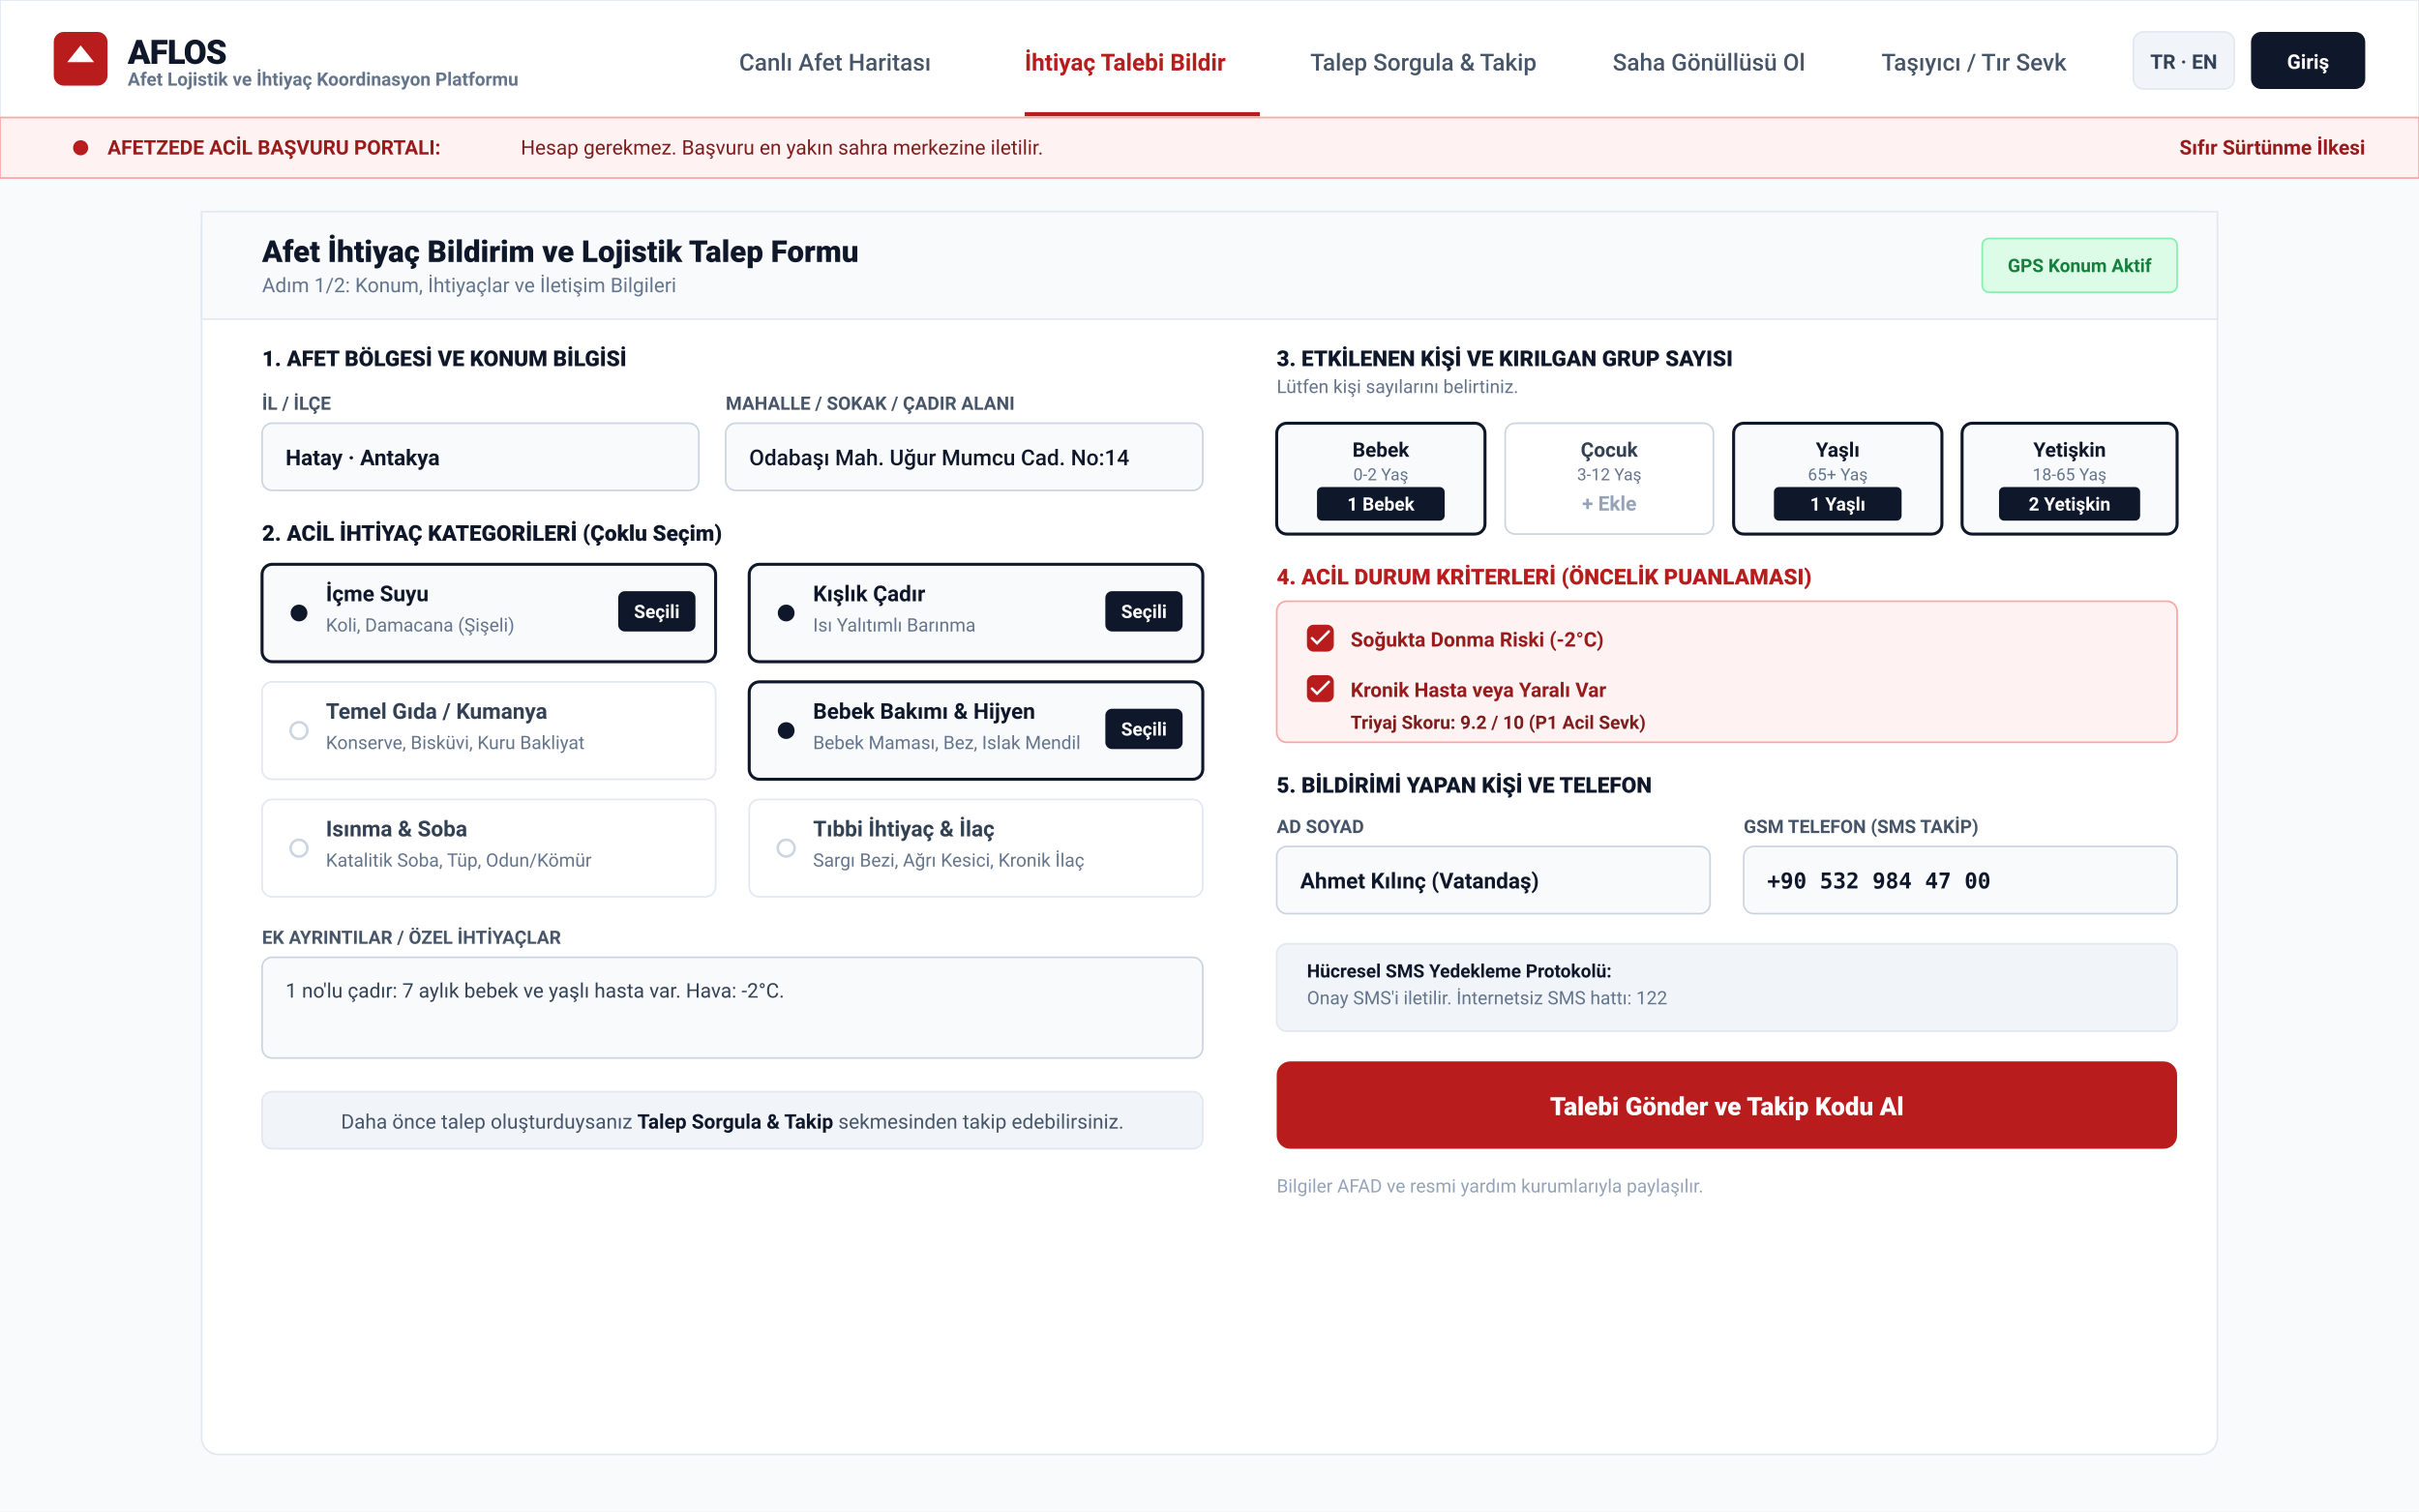
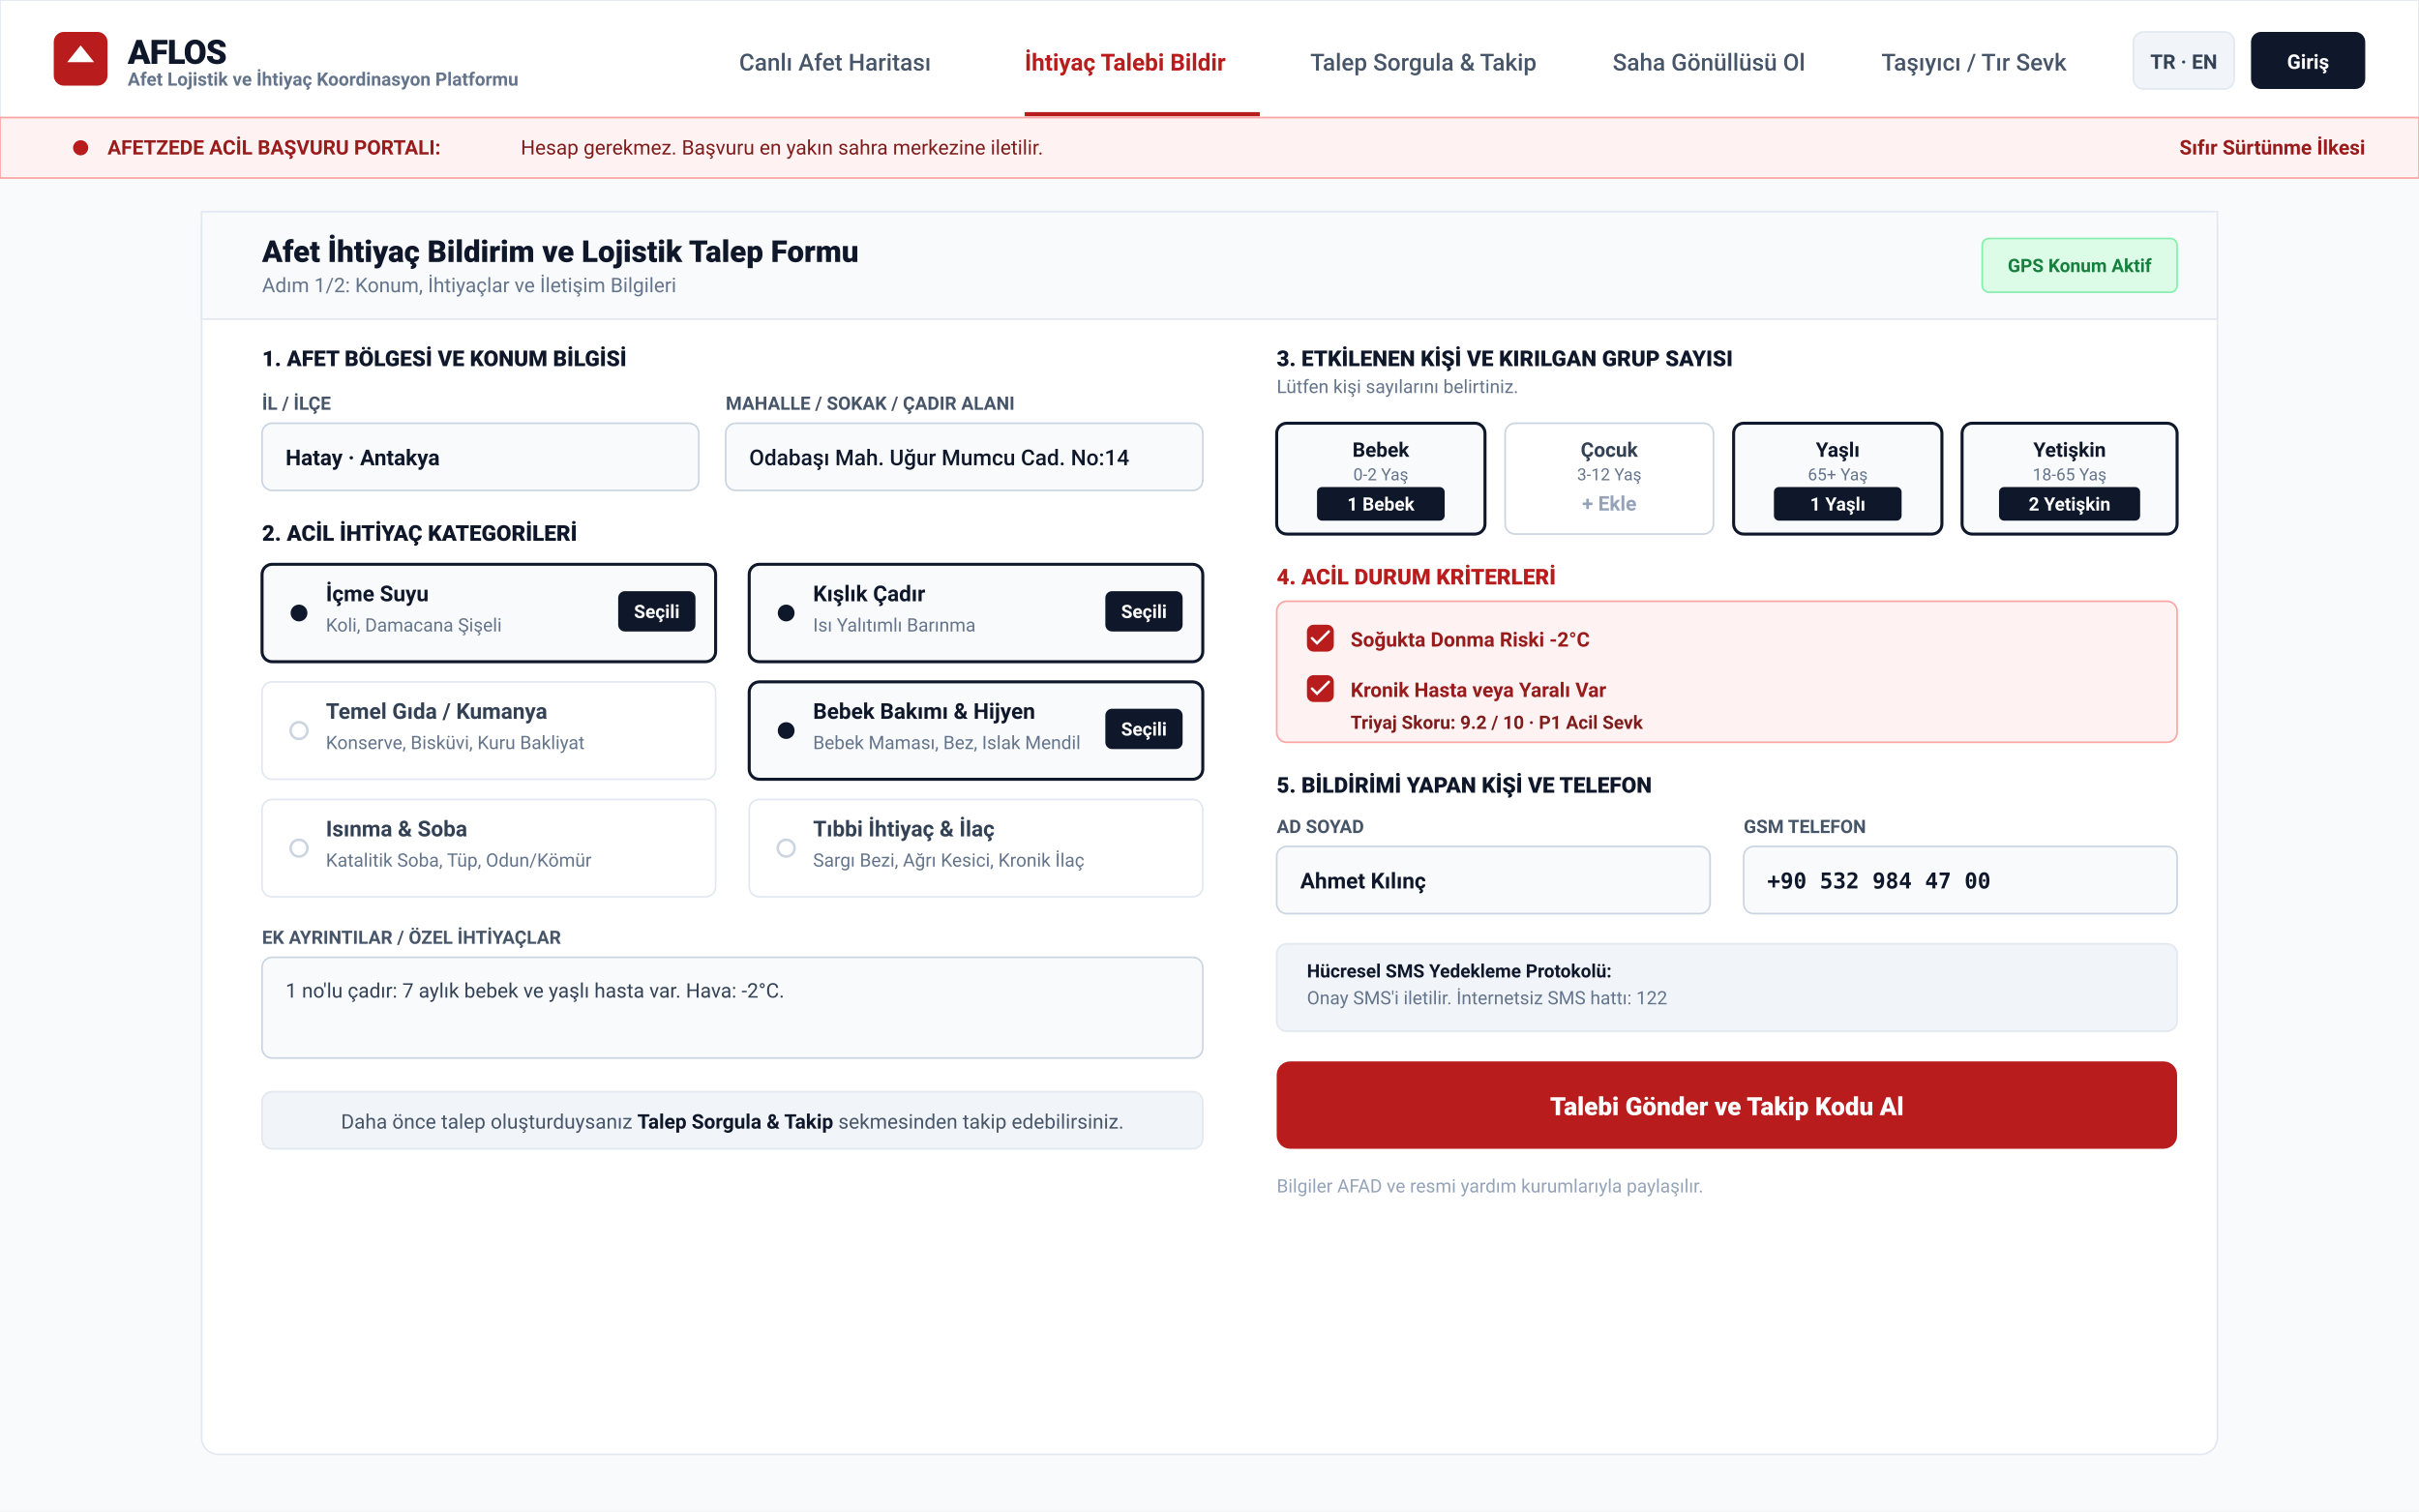
<svg xmlns="http://www.w3.org/2000/svg" viewBox="0 0 1440 900" width="1440" height="900">
  <defs>
    <style>
-       .font { font-family: -apple-system, BlinkMacSystemFont, "Segoe UI", Roboto, "Helvetica Neue", Arial, sans-serif; }
-       .mono { font-family: ui-monospace, SFMono-Regular, Menlo, Monaco, Consolas, monospace; }
-     </style>
+  .font { font-family: -apple-system, BlinkMacSystemFont, "Segoe UI", Roboto, "Helvetica Neue", Arial, sans-serif; }
+  .mono { font-family: ui-monospace, SFMono-Regular, Menlo, Monaco, Consolas, monospace; }
+  </style>
  </defs>
  <rect width="1440" height="900" fill="#F8FAFC" />
  <rect width="1440" height="70" fill="#FFFFFF" stroke="#E2E8F0" stroke-width="1" />
  <rect x="32" y="19" width="32" height="32" rx="6" fill="#B91C1C" />
  <path d="M 40 37 L 48 27 L 56 37 Z" fill="#FFFFFF" />
  <text x="76" y="38" class="font" font-size="20" font-weight="900" fill="#0F172A" letter-spacing="-0.5">AFLOS</text>
  <text x="76" y="51" class="font" font-size="11" font-weight="600" fill="#64748B">Afet Lojistik ve İhtiyaç Koordinasyon Platformu</text>
  <text x="440" y="42" class="font" font-size="14" font-weight="500" fill="#475569">Canlı Afet Haritası</text>
  <text x="610" y="42" class="font" font-size="14" font-weight="700" fill="#B91C1C">İhtiyaç Talebi Bildir</text>
  <line x1="610" y1="68" x2="750" y2="68" stroke="#B91C1C" stroke-width="2.5" />
  <text x="780" y="42" class="font" font-size="14" font-weight="500" fill="#475569">Talep Sorgula &amp; Takip</text>
  <text x="960" y="42" class="font" font-size="14" font-weight="500" fill="#475569">Saha Gönüllüsü Ol</text>
  <text x="1120" y="42" class="font" font-size="14" font-weight="500" fill="#475569">Taşıyıcı / Tır Sevk</text>
  <rect x="1270" y="19" width="60" height="34" rx="6" fill="#F1F5F9" stroke="#E2E8F0" stroke-width="1" />
  <text x="1300" y="41" class="font" font-size="12" font-weight="600" fill="#334155" text-anchor="middle">TR · EN</text>
  <rect x="1340" y="19" width="68" height="34" rx="6" fill="#0F172A" />
  <text x="1374" y="41" class="font" font-size="12" font-weight="700" fill="#FFFFFF" text-anchor="middle">Giriş</text>
  <rect y="70" width="1440" height="36" fill="#FEF2F2" stroke="#FCA5A5" stroke-width="1" />
  <circle cx="48" cy="88" r="4.5" fill="#B91C1C" />
  <text x="64" y="92" class="font" font-size="12" font-weight="700" fill="#991B1B">AFETZEDE ACİL BAŞVURU PORTALI:</text>
  <text x="310" y="92" class="font" font-size="12" fill="#7F1D1D">Hesap gerekmez. Başvuru en yakın sahra merkezine iletilir.</text>
  <text x="1408" y="92" class="font" font-size="12" font-weight="600" fill="#991B1B" text-anchor="end">Sıfır Sürtünme İlkesi</text>
  <rect x="120" y="126" width="1200" height="740" rx="10" fill="#FFFFFF" stroke="#E2E8F0" stroke-width="1" />
  <rect x="120" y="126" width="1200" height="64" rx="10 10 0 0" fill="#F8FAFC" stroke="#E2E8F0" stroke-width="1" />
  <text x="156" y="156" class="font" font-size="18" font-weight="800" fill="#0F172A">Afet İhtiyaç Bildirim ve Lojistik Talep Formu</text>
  <text x="156" y="174" class="font" font-size="12" fill="#64748B">Adım 1/2: Konum, İhtiyaçlar ve İletişim Bilgileri</text>
  <rect x="1180" y="142" width="116" height="32" rx="4" fill="#DCFCE7" stroke="#86EFAC" stroke-width="1" />
  <text x="1238" y="162" class="font" font-size="11" font-weight="700" fill="#15803D" text-anchor="middle">GPS Konum Aktif</text>
  <text x="156" y="218" class="font" font-size="13" font-weight="800" fill="#0F172A">1. AFET BÖLGESİ VE KONUM BİLGİSİ</text>
  <text x="156" y="244" class="font" font-size="11" font-weight="700" fill="#475569">İL / İLÇE</text>
  <rect x="156" y="252" width="260" height="40" rx="6" fill="#F8FAFC" stroke="#CBD5E1" stroke-width="1" />
  <text x="170" y="277" class="font" font-size="13" font-weight="600" fill="#0F172A">Hatay · Antakya</text>
  <text x="432" y="244" class="font" font-size="11" font-weight="700" fill="#475569">MAHALLE / SOKAK / ÇADIR ALANI</text>
  <rect x="432" y="252" width="284" height="40" rx="6" fill="#F8FAFC" stroke="#CBD5E1" stroke-width="1" />
  <text x="446" y="277" class="font" font-size="13" font-weight="500" fill="#0F172A">Odabaşı Mah. Uğur Mumcu Cad. No:14</text>
-   <text x="156" y="322" class="font" font-size="13" font-weight="800" fill="#0F172A">2. ACİL İHTİYAÇ KATEGORİLERİ (Çoklu Seçim)</text>
+   <text x="156" y="322" class="font" font-size="13" font-weight="800" fill="#0F172A">2. ACİL İHTİYAÇ KATEGORİLERİ </text>
  <rect x="156" y="336" width="270" height="58" rx="6" fill="#F8FAFC" stroke="#0F172A" stroke-width="1.8" />
  <circle cx="178" cy="365" r="5" fill="#0F172A" />
  <text x="194" y="358" class="font" font-size="13" font-weight="700" fill="#0F172A">İçme Suyu</text>
-   <text x="194" y="376" class="font" font-size="11" fill="#64748B">Koli, Damacana (Şişeli)</text>
+   <text x="194" y="376" class="font" font-size="11" fill="#64748B">Koli, Damacana Şişeli</text>
  <rect x="368" y="352" width="46" height="24" rx="4" fill="#0F172A" />
  <text x="391" y="368" class="font" font-size="11" font-weight="700" fill="#FFF" text-anchor="middle">Seçili</text>
  <rect x="446" y="336" width="270" height="58" rx="6" fill="#F8FAFC" stroke="#0F172A" stroke-width="1.8" />
  <circle cx="468" cy="365" r="5" fill="#0F172A" />
  <text x="484" y="358" class="font" font-size="13" font-weight="700" fill="#0F172A">Kışlık Çadır</text>
  <text x="484" y="376" class="font" font-size="11" fill="#64748B">Isı Yalıtımlı Barınma</text>
  <rect x="658" y="352" width="46" height="24" rx="4" fill="#0F172A" />
  <text x="681" y="368" class="font" font-size="11" font-weight="700" fill="#FFF" text-anchor="middle">Seçili</text>
  <rect x="156" y="406" width="270" height="58" rx="6" fill="#FFFFFF" stroke="#E2E8F0" stroke-width="1" />
  <circle cx="178" cy="435" r="5" fill="none" stroke="#CBD5E1" stroke-width="1.5" />
  <text x="194" y="428" class="font" font-size="13" font-weight="600" fill="#334155">Temel Gıda / Kumanya</text>
  <text x="194" y="446" class="font" font-size="11" fill="#64748B">Konserve, Bisküvi, Kuru Bakliyat</text>
  <rect x="446" y="406" width="270" height="58" rx="6" fill="#F8FAFC" stroke="#0F172A" stroke-width="1.8" />
  <circle cx="468" cy="435" r="5" fill="#0F172A" />
  <text x="484" y="428" class="font" font-size="13" font-weight="700" fill="#0F172A">Bebek Bakımı &amp; Hijyen</text>
  <text x="484" y="446" class="font" font-size="11" fill="#64748B">Bebek Maması, Bez, Islak Mendil</text>
  <rect x="658" y="422" width="46" height="24" rx="4" fill="#0F172A" />
  <text x="681" y="438" class="font" font-size="11" font-weight="700" fill="#FFF" text-anchor="middle">Seçili</text>
  <rect x="156" y="476" width="270" height="58" rx="6" fill="#FFFFFF" stroke="#E2E8F0" stroke-width="1" />
  <circle cx="178" cy="505" r="5" fill="none" stroke="#CBD5E1" stroke-width="1.5" />
  <text x="194" y="498" class="font" font-size="13" font-weight="600" fill="#334155">Isınma &amp; Soba</text>
  <text x="194" y="516" class="font" font-size="11" fill="#64748B">Katalitik Soba, Tüp, Odun/Kömür</text>
  <rect x="446" y="476" width="270" height="58" rx="6" fill="#FFFFFF" stroke="#E2E8F0" stroke-width="1" />
  <circle cx="468" cy="505" r="5" fill="none" stroke="#CBD5E1" stroke-width="1.5" />
  <text x="484" y="498" class="font" font-size="13" font-weight="600" fill="#334155">Tıbbi İhtiyaç &amp; İlaç</text>
  <text x="484" y="516" class="font" font-size="11" fill="#64748B">Sargı Bezi, Ağrı Kesici, Kronik İlaç</text>
  <text x="156" y="562" class="font" font-size="11" font-weight="700" fill="#475569">EK AYRINTILAR / ÖZEL İHTİYAÇLAR</text>
  <rect x="156" y="570" width="560" height="60" rx="6" fill="#F8FAFC" stroke="#CBD5E1" stroke-width="1" />
  <text x="170" y="594" class="font" font-size="12" fill="#334155">1 no'lu çadır: 7 aylık bebek ve yaşlı hasta var. Hava: -2°C.</text>
  <text x="760" y="218" class="font" font-size="13" font-weight="800" fill="#0F172A">3. ETKİLENEN KİŞİ VE KIRILGAN GRUP SAYISI</text>
  <text x="760" y="234" class="font" font-size="11" fill="#64748B">Lütfen kişi sayılarını belirtiniz.</text>
  <rect x="760" y="252" width="124" height="66" rx="6" fill="#F8FAFC" stroke="#0F172A" stroke-width="1.8" />
  <text x="822" y="272" class="font" font-size="12" font-weight="700" fill="#0F172A" text-anchor="middle">Bebek</text>
  <text x="822" y="286" class="font" font-size="10" fill="#64748B" text-anchor="middle">0-2 Yaş</text>
  <rect x="784" y="290" width="76" height="20" rx="3" fill="#0F172A" />
  <text x="822" y="304" class="font" font-size="11" font-weight="700" fill="#FFF" text-anchor="middle">1 Bebek</text>
  <rect x="896" y="252" width="124" height="66" rx="6" fill="#FFFFFF" stroke="#CBD5E1" stroke-width="1" />
  <text x="958" y="272" class="font" font-size="12" font-weight="600" fill="#334155" text-anchor="middle">Çocuk</text>
  <text x="958" y="286" class="font" font-size="10" fill="#64748B" text-anchor="middle">3-12 Yaş</text>
  <text x="958" y="304" class="font" font-size="12" font-weight="600" fill="#94A3B8" text-anchor="middle">+ Ekle</text>
  <rect x="1032" y="252" width="124" height="66" rx="6" fill="#F8FAFC" stroke="#0F172A" stroke-width="1.8" />
  <text x="1094" y="272" class="font" font-size="12" font-weight="700" fill="#0F172A" text-anchor="middle">Yaşlı</text>
  <text x="1094" y="286" class="font" font-size="10" fill="#64748B" text-anchor="middle">65+ Yaş</text>
  <rect x="1056" y="290" width="76" height="20" rx="3" fill="#0F172A" />
  <text x="1094" y="304" class="font" font-size="11" font-weight="700" fill="#FFF" text-anchor="middle">1 Yaşlı</text>
  <rect x="1168" y="252" width="128" height="66" rx="6" fill="#F8FAFC" stroke="#0F172A" stroke-width="1.8" />
  <text x="1232" y="272" class="font" font-size="12" font-weight="700" fill="#0F172A" text-anchor="middle">Yetişkin</text>
  <text x="1232" y="286" class="font" font-size="10" fill="#64748B" text-anchor="middle">18-65 Yaş</text>
  <rect x="1190" y="290" width="84" height="20" rx="3" fill="#0F172A" />
  <text x="1232" y="304" class="font" font-size="11" font-weight="700" fill="#FFF" text-anchor="middle">2 Yetişkin</text>
-   <text x="760" y="348" class="font" font-size="13" font-weight="800" fill="#B91C1C">4. ACİL DURUM KRİTERLERİ (ÖNCELİK PUANLAMASI)</text>
+   <text x="760" y="348" class="font" font-size="13" font-weight="800" fill="#B91C1C">4. ACİL DURUM KRİTERLERİ </text>
  <rect x="760" y="358" width="536" height="84" rx="6" fill="#FEF2F2" stroke="#FCA5A5" stroke-width="1" />
  <rect x="778" y="372" width="16" height="16" rx="4" fill="#B91C1C" />
  <path d="M 781 380 L 784 383 L 791 376" stroke="#FFFFFF" stroke-width="1.5" fill="none" stroke-linecap="round" />
-   <text x="804" y="385" class="font" font-size="12" font-weight="600" fill="#991B1B">Soğukta Donma Riski (-2°C)</text>
+   <text x="804" y="385" class="font" font-size="12" font-weight="600" fill="#991B1B">Soğukta Donma Riski -2°C</text>
  <rect x="778" y="402" width="16" height="16" rx="4" fill="#B91C1C" />
  <path d="M 781 410 L 784 413 L 791 406" stroke="#FFFFFF" stroke-width="1.5" fill="none" stroke-linecap="round" />
  <text x="804" y="415" class="font" font-size="12" font-weight="600" fill="#991B1B">Kronik Hasta veya Yaralı Var</text>
-   <text x="804" y="434" class="font" font-size="11" font-weight="700" fill="#7F1D1D">Triyaj Skoru: 9.2 / 10 (P1 Acil Sevk)</text>
+   <text x="804" y="434" class="font" font-size="11" font-weight="700" fill="#7F1D1D">Triyaj Skoru: 9.2 / 10 · P1 Acil Sevk</text>
  <text x="760" y="472" class="font" font-size="13" font-weight="800" fill="#0F172A">5. BİLDİRİMİ YAPAN KİŞİ VE TELEFON</text>
  <text x="760" y="496" class="font" font-size="11" font-weight="700" fill="#475569">AD SOYAD</text>
  <rect x="760" y="504" width="258" height="40" rx="6" fill="#F8FAFC" stroke="#CBD5E1" stroke-width="1" />
-   <text x="774" y="529" class="font" font-size="13" font-weight="600" fill="#0F172A">Ahmet Kılınç (Vatandaş)</text>
-   <text x="1038" y="496" class="font" font-size="11" font-weight="700" fill="#475569">GSM TELEFON (SMS TAKİP)</text>
+   <text x="774" y="529" class="font" font-size="13" font-weight="600" fill="#0F172A">Ahmet Kılınç </text>
+   <text x="1038" y="496" class="font" font-size="11" font-weight="700" fill="#475569">GSM TELEFON </text>
  <rect x="1038" y="504" width="258" height="40" rx="6" fill="#F8FAFC" stroke="#CBD5E1" stroke-width="1" />
  <text x="1052" y="529" class="mono" font-size="13" font-weight="600" fill="#0F172A">+90 532 984 47 00</text>
  <rect x="760" y="562" width="536" height="52" rx="6" fill="#F1F5F9" stroke="#E2E8F0" stroke-width="1" />
  <text x="778" y="582" class="font" font-size="11" font-weight="700" fill="#0F172A">Hücresel SMS Yedekleme Protokolü:</text>
  <text x="778" y="598" class="font" font-size="11" fill="#64748B">Onay SMS'i iletilir. İnternetsiz SMS hattı: 122</text>
  <rect x="760" y="632" width="536" height="52" rx="8" fill="#B91C1C" />
  <text x="1028" y="664" class="font" font-size="15" font-weight="800" fill="#FFFFFF" text-anchor="middle">Talebi Gönder ve Takip Kodu Al</text>
  <text x="760" y="710" class="font" font-size="11" fill="#94A3B8">Bilgiler AFAD ve resmi yardım kurumlarıyla paylaşılır.</text>
  <rect x="156" y="650" width="560" height="34" rx="6" fill="#F1F5F9" stroke="#E2E8F0" stroke-width="1" />
  <text x="436" y="672" class="font" font-size="12" fill="#475569" text-anchor="middle">Daha önce talep oluşturduysanız <tspan font-weight="700" fill="#0F172A">Talep Sorgula &amp; Takip</tspan> sekmesinden takip edebilirsiniz.</text>
</svg>
